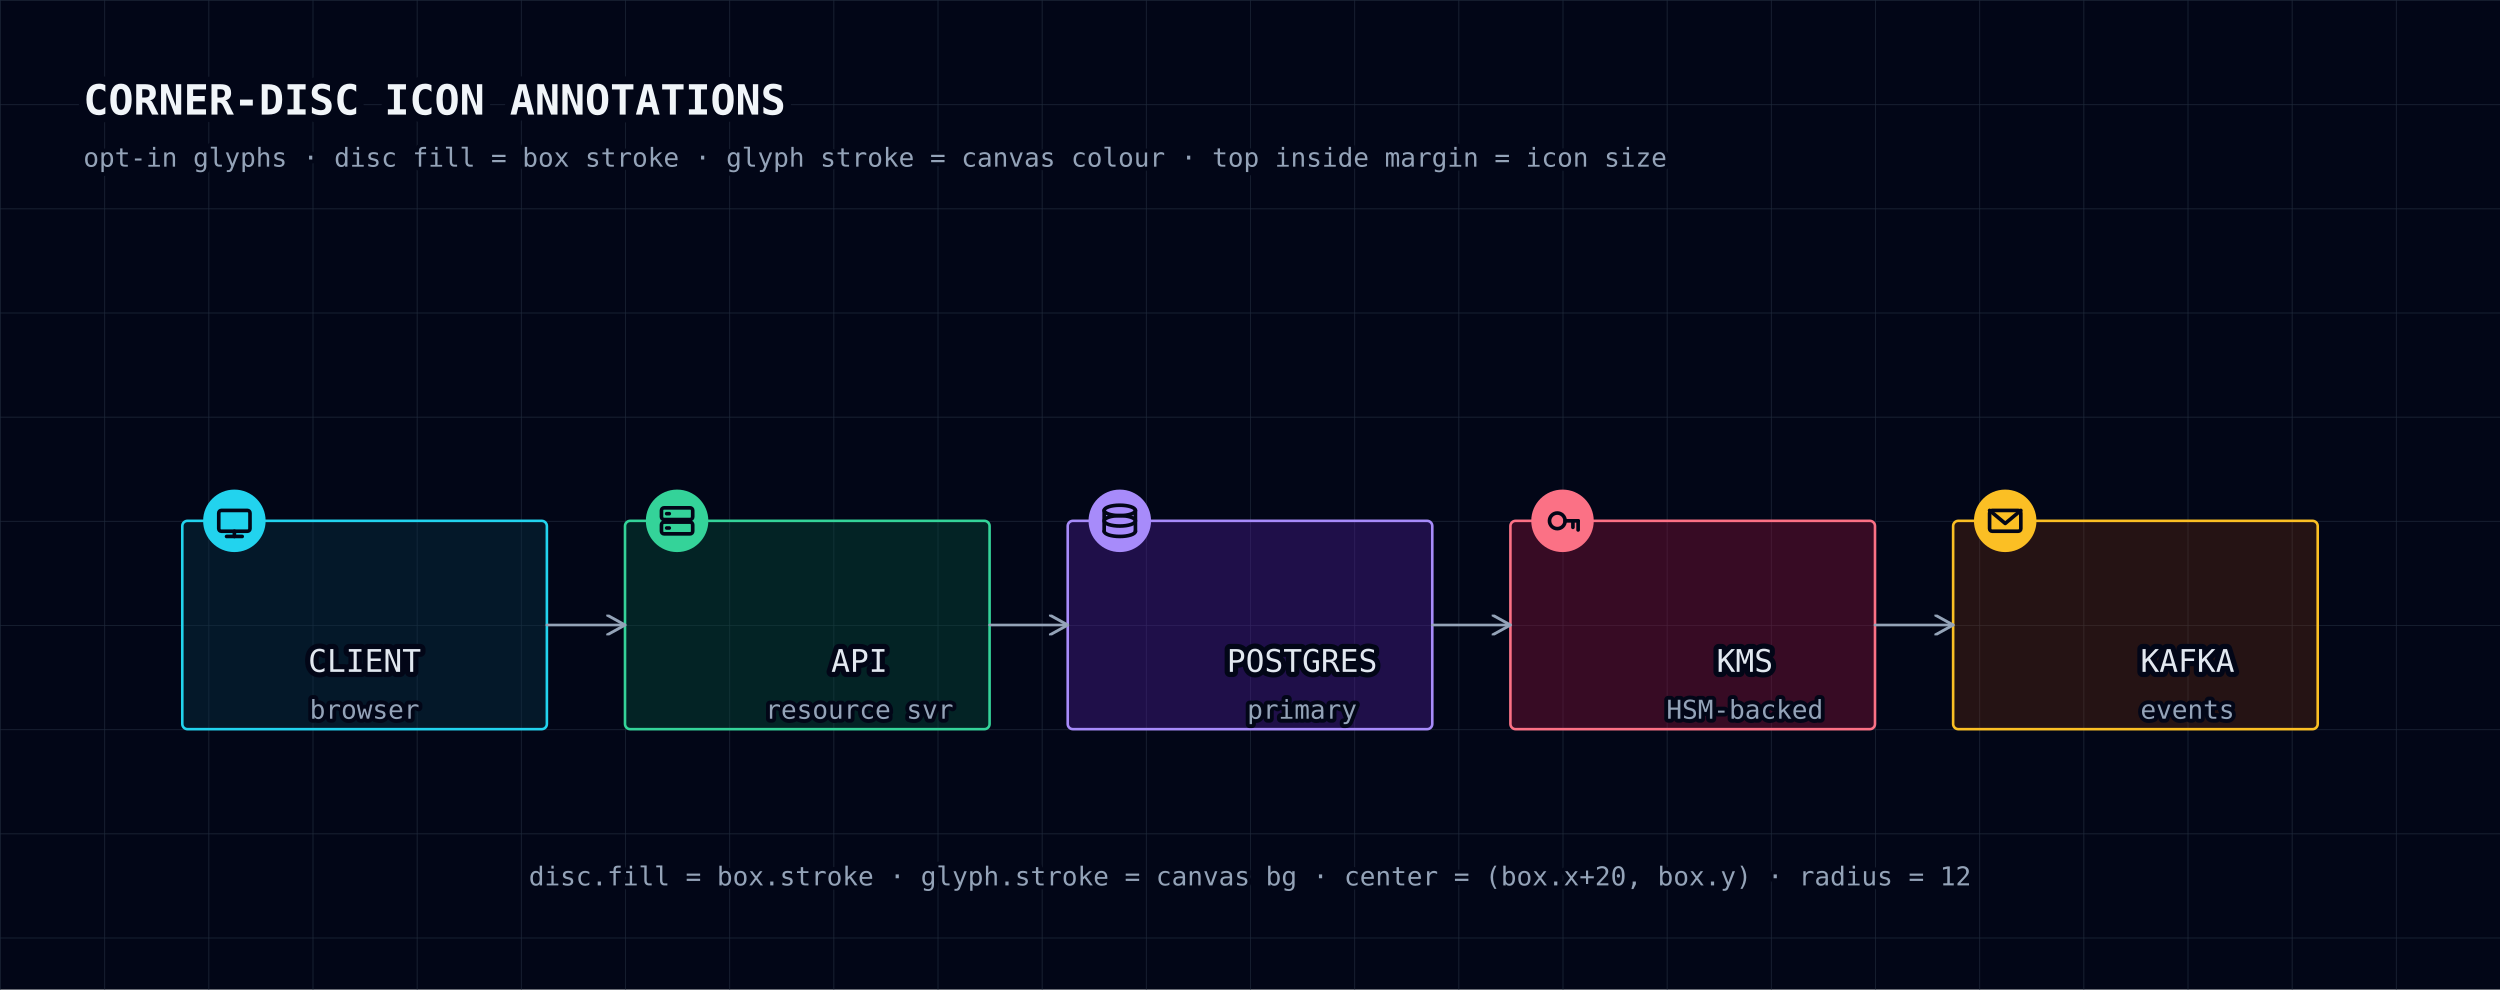
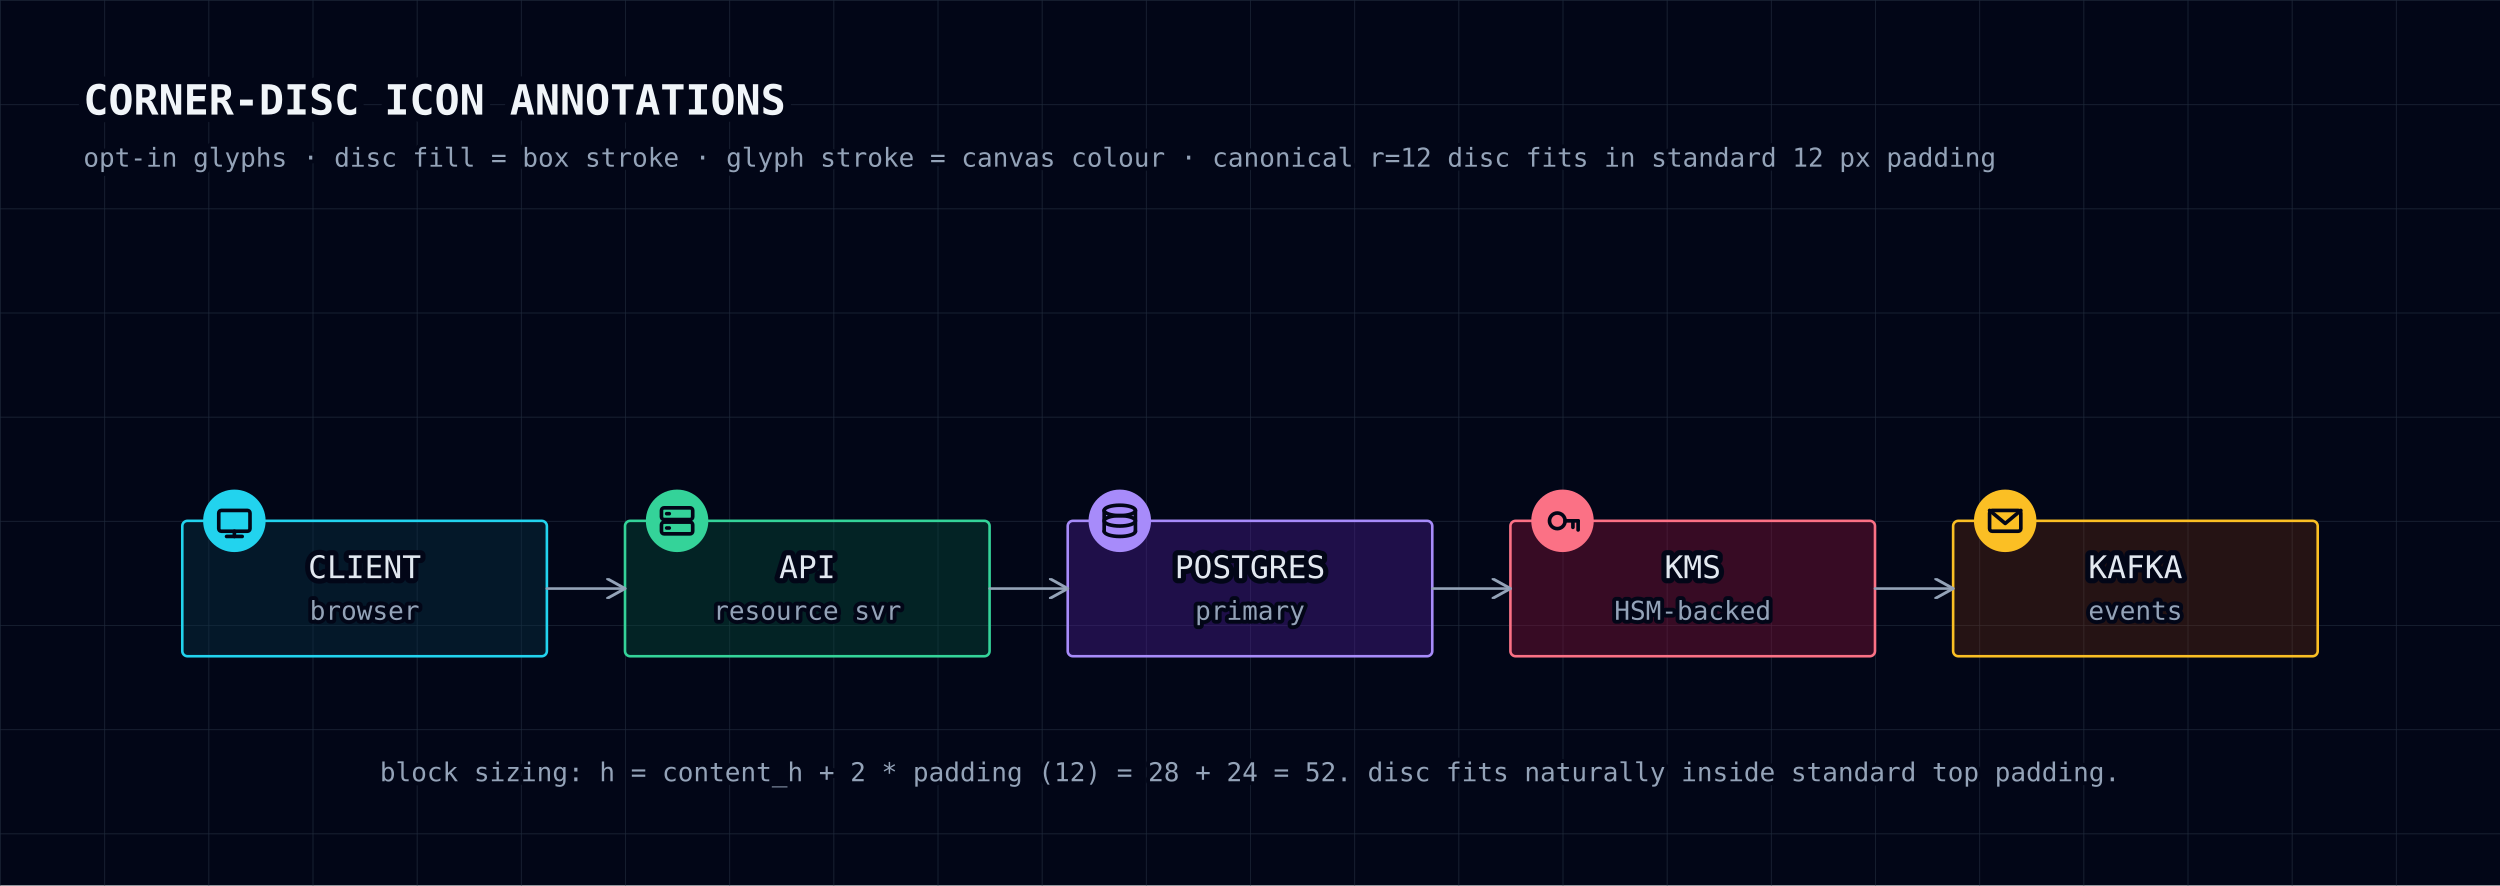
- <svg xmlns="http://www.w3.org/2000/svg" viewBox="0 0 960 380">
+ <svg xmlns="http://www.w3.org/2000/svg" viewBox="0 0 960 340">
  <defs>
    <pattern id="grid" width="40" height="40" patternUnits="userSpaceOnUse">
      <path d="M40 0 L0 0 0 40" fill="none" stroke="#1e293b" stroke-width="0.5" />
    </pattern>
    <marker id="ah-slate" viewBox="0 0 10 10" markerWidth="8" markerHeight="8" refX="9" refY="5" orient="auto" markerUnits="strokeWidth">
      <path d="M0,0 L9,5 L0,10" fill="none" stroke="#94a3b8" stroke-width="1.4" stroke-linecap="round" stroke-linejoin="round" />
    </marker>
  </defs>
-   <style>text{paint-order:stroke fill;stroke:#020617;stroke-width:4;stroke-linejoin:round;stroke-linecap:round;fill:#e2e8f0;font-size:12px;font-family:'JetBrains Mono',ui-monospace,monospace;}text.title{stroke-width:6;font-size:16px;font-weight:700;fill:#f1f5f9;}text.sub{stroke-width:3;font-size:10px;fill:#94a3b8;}text.lbl{font-size:11px;fill:#cbd5e1;}rect.component{transition:filter 220ms ease;cursor:pointer;}rect.component:hover{filter:drop-shadow(0 0 8px var(--glow,rgba(255,255,255,0.2)));}rect.cyan{--glow:rgba(34,211,238,0.5);}rect.emerald{--glow:rgba(52,211,153,0.5);}rect.violet{--glow:rgba(167,139,250,0.5);}rect.rose{--glow:rgba(251,113,133,0.5);}rect.amber{--glow:rgba(251,191,36,0.5);}rect.slate{--glow:rgba(148,163,184,0.4);}</style>
-   <rect width="960" height="380" fill="#020617" />
-   <rect width="960" height="380" fill="url(#grid)" />
+   <style>text{paint-order:stroke fill;stroke:#020617;stroke-width:4;stroke-linejoin:round;stroke-linecap:round;fill:#e2e8f0;font-size:12px;font-family:'JetBrains Mono',ui-monospace,monospace;}text.title{stroke-width:6;font-size:16px;font-weight:700;fill:#f1f5f9;}text.sub{stroke-width:3;font-size:10px;fill:#94a3b8;}text.lbl{font-size:11px;fill:#cbd5e1;}rect.component{transition:filter 220ms ease;cursor:pointer;}rect.component:hover{filter:drop-shadow(0 0 8px var(--glow,rgba(255,255,255,0.2)));}rect.cyan{--glow:rgba(34,211,238,0.5);}rect.emerald{--glow:rgba(52,211,153,0.5);}rect.violet{--glow:rgba(167,139,250,0.5);}rect.rose{--glow:rgba(251,113,133,0.5);}rect.amber{--glow:rgba(251,191,36,0.5);}</style>
+   <rect width="960" height="340" fill="#020617" />
+   <rect width="960" height="340" fill="url(#grid)" />
  <text class="title" x="32" y="44">CORNER-DISC ICON ANNOTATIONS</text>
-   <text class="sub" x="32" y="64">opt-in glyphs · disc fill = box stroke · glyph stroke = canvas colour · top inside margin = icon size</text>
-   <rect class="component cyan" x="70" y="200" width="140" height="80" rx="2" fill="rgba(8,51,68,0.4)" stroke="#22d3ee" stroke-width="1" />
+   <text class="sub" x="32" y="64">opt-in glyphs · disc fill = box stroke · glyph stroke = canvas colour · canonical r=12 disc fits in standard 12 px padding</text>
+   <rect class="component cyan" x="70" y="200" width="140" height="52" rx="2" fill="rgba(8,51,68,0.4)" stroke="#22d3ee" stroke-width="1" />
  <circle cx="90" cy="200" r="12" fill="#22d3ee" />
  <g transform="translate(90,200)" stroke="#020617" stroke-width="1.4" stroke-linecap="round" stroke-linejoin="round" fill="none">
    <rect x="-6" y="-4" width="12" height="8" rx="1" />
    <line x1="-3" y1="6" x2="3" y2="6" />
    <line x1="0" y1="4" x2="0" y2="6" />
  </g>
-   <text x="140" y="258" text-anchor="middle">CLIENT</text>
-   <text class="sub" x="140" y="276" text-anchor="middle">browser</text>
-   <rect class="component emerald" x="240" y="200" width="140" height="80" rx="2" fill="rgba(6,78,59,0.4)" stroke="#34d399" stroke-width="1" />
+   <text x="140" y="222" text-anchor="middle">CLIENT</text>
+   <text class="sub" x="140" y="238" text-anchor="middle">browser</text>
+   <rect class="component emerald" x="240" y="200" width="140" height="52" rx="2" fill="rgba(6,78,59,0.4)" stroke="#34d399" stroke-width="1" />
  <circle cx="260" cy="200" r="12" fill="#34d399" />
  <g transform="translate(260,200)" stroke="#020617" stroke-width="1.4" stroke-linecap="round" stroke-linejoin="round" fill="none">
    <rect x="-6" y="-5" width="12" height="4.5" rx="1" />
    <rect x="-6" y="0.5" width="12" height="4.5" rx="1" />
    <line x1="-4" y1="-2.75" x2="-3" y2="-2.75" />
    <line x1="-4" y1="2.75" x2="-3" y2="2.75" />
  </g>
-   <text x="330" y="258" text-anchor="middle">API</text>
-   <text class="sub" x="330" y="276" text-anchor="middle">resource svr</text>
-   <rect class="component violet" x="410" y="200" width="140" height="80" rx="2" fill="rgba(76,29,149,0.4)" stroke="#a78bfa" stroke-width="1" />
+   <text x="310" y="222" text-anchor="middle">API</text>
+   <text class="sub" x="310" y="238" text-anchor="middle">resource svr</text>
+   <rect class="component violet" x="410" y="200" width="140" height="52" rx="2" fill="rgba(76,29,149,0.4)" stroke="#a78bfa" stroke-width="1" />
  <circle cx="430" cy="200" r="12" fill="#a78bfa" />
  <g transform="translate(430,200)" stroke="#020617" stroke-width="1.4" stroke-linecap="round" stroke-linejoin="round" fill="none">
    <ellipse cx="0" cy="-4" rx="6" ry="2" />
    <line x1="-6" y1="-4" x2="-6" y2="4" />
    <line x1="6" y1="-4" x2="6" y2="4" />
    <ellipse cx="0" cy="0" rx="6" ry="2" />
    <path d="M -6 4 a 6 2 0 0 0 12 0" />
  </g>
-   <text x="500" y="258" text-anchor="middle">POSTGRES</text>
-   <text class="sub" x="500" y="276" text-anchor="middle">primary</text>
-   <rect class="component rose" x="580" y="200" width="140" height="80" rx="2" fill="rgba(136,19,55,0.4)" stroke="#fb7185" stroke-width="1" />
+   <text x="480" y="222" text-anchor="middle">POSTGRES</text>
+   <text class="sub" x="480" y="238" text-anchor="middle">primary</text>
+   <rect class="component rose" x="580" y="200" width="140" height="52" rx="2" fill="rgba(136,19,55,0.4)" stroke="#fb7185" stroke-width="1" />
  <circle cx="600" cy="200" r="12" fill="#fb7185" />
  <g transform="translate(600,200)" stroke="#020617" stroke-width="1.4" stroke-linecap="round" stroke-linejoin="round" fill="none">
    <circle cx="-2" cy="0" r="3" />
    <line x1="1" y1="0" x2="6" y2="0" />
    <line x1="4" y1="0" x2="4" y2="2.5" />
    <line x1="6" y1="0" x2="6" y2="3.5" />
  </g>
-   <text x="670" y="258" text-anchor="middle">KMS</text>
-   <text class="sub" x="670" y="276" text-anchor="middle">HSM-backed</text>
-   <rect class="component amber" x="750" y="200" width="140" height="80" rx="2" fill="rgba(120,53,15,0.3)" stroke="#fbbf24" stroke-width="1" />
+   <text x="650" y="222" text-anchor="middle">KMS</text>
+   <text class="sub" x="650" y="238" text-anchor="middle">HSM-backed</text>
+   <rect class="component amber" x="750" y="200" width="140" height="52" rx="2" fill="rgba(120,53,15,0.3)" stroke="#fbbf24" stroke-width="1" />
  <circle cx="770" cy="200" r="12" fill="#fbbf24" />
  <g transform="translate(770,200)" stroke="#020617" stroke-width="1.4" stroke-linecap="round" stroke-linejoin="round" fill="none">
    <rect x="-6" y="-4" width="12" height="8" rx="1" />
    <path d="M -6 -4 L 0 1 L 6 -4" />
  </g>
-   <text x="840" y="258" text-anchor="middle">KAFKA</text>
-   <text class="sub" x="840" y="276" text-anchor="middle">events</text>
-   <path d="M210,240 H240" fill="none" stroke="#94a3b8" stroke-width="1.0" stroke-linecap="round" stroke-linejoin="round" marker-end="url(#ah-slate)" />
-   <path d="M380,240 H410" fill="none" stroke="#94a3b8" stroke-width="1.0" stroke-linecap="round" stroke-linejoin="round" marker-end="url(#ah-slate)" />
-   <path d="M550,240 H580" fill="none" stroke="#94a3b8" stroke-width="1.0" stroke-linecap="round" stroke-linejoin="round" marker-end="url(#ah-slate)" />
-   <path d="M720,240 H750" fill="none" stroke="#94a3b8" stroke-width="1.0" stroke-linecap="round" stroke-linejoin="round" marker-end="url(#ah-slate)" />
-   <text class="sub" x="480" y="340" text-anchor="middle">disc.fill = box.stroke   ·   glyph.stroke = canvas bg   ·   center = (box.x+20, box.y)   ·   radius = 12</text>
+   <text x="820" y="222" text-anchor="middle">KAFKA</text>
+   <text class="sub" x="820" y="238" text-anchor="middle">events</text>
+   <path d="M210,226 H240" fill="none" stroke="#94a3b8" stroke-width="1.0" stroke-linecap="round" marker-end="url(#ah-slate)" />
+   <path d="M380,226 H410" fill="none" stroke="#94a3b8" stroke-width="1.0" stroke-linecap="round" marker-end="url(#ah-slate)" />
+   <path d="M550,226 H580" fill="none" stroke="#94a3b8" stroke-width="1.0" stroke-linecap="round" marker-end="url(#ah-slate)" />
+   <path d="M720,226 H750" fill="none" stroke="#94a3b8" stroke-width="1.0" stroke-linecap="round" marker-end="url(#ah-slate)" />
+   <text class="sub" x="480" y="300" text-anchor="middle">block sizing: h = content_h + 2 * padding (12) = 28 + 24 = 52. disc fits naturally inside standard top padding.</text>
</svg>
